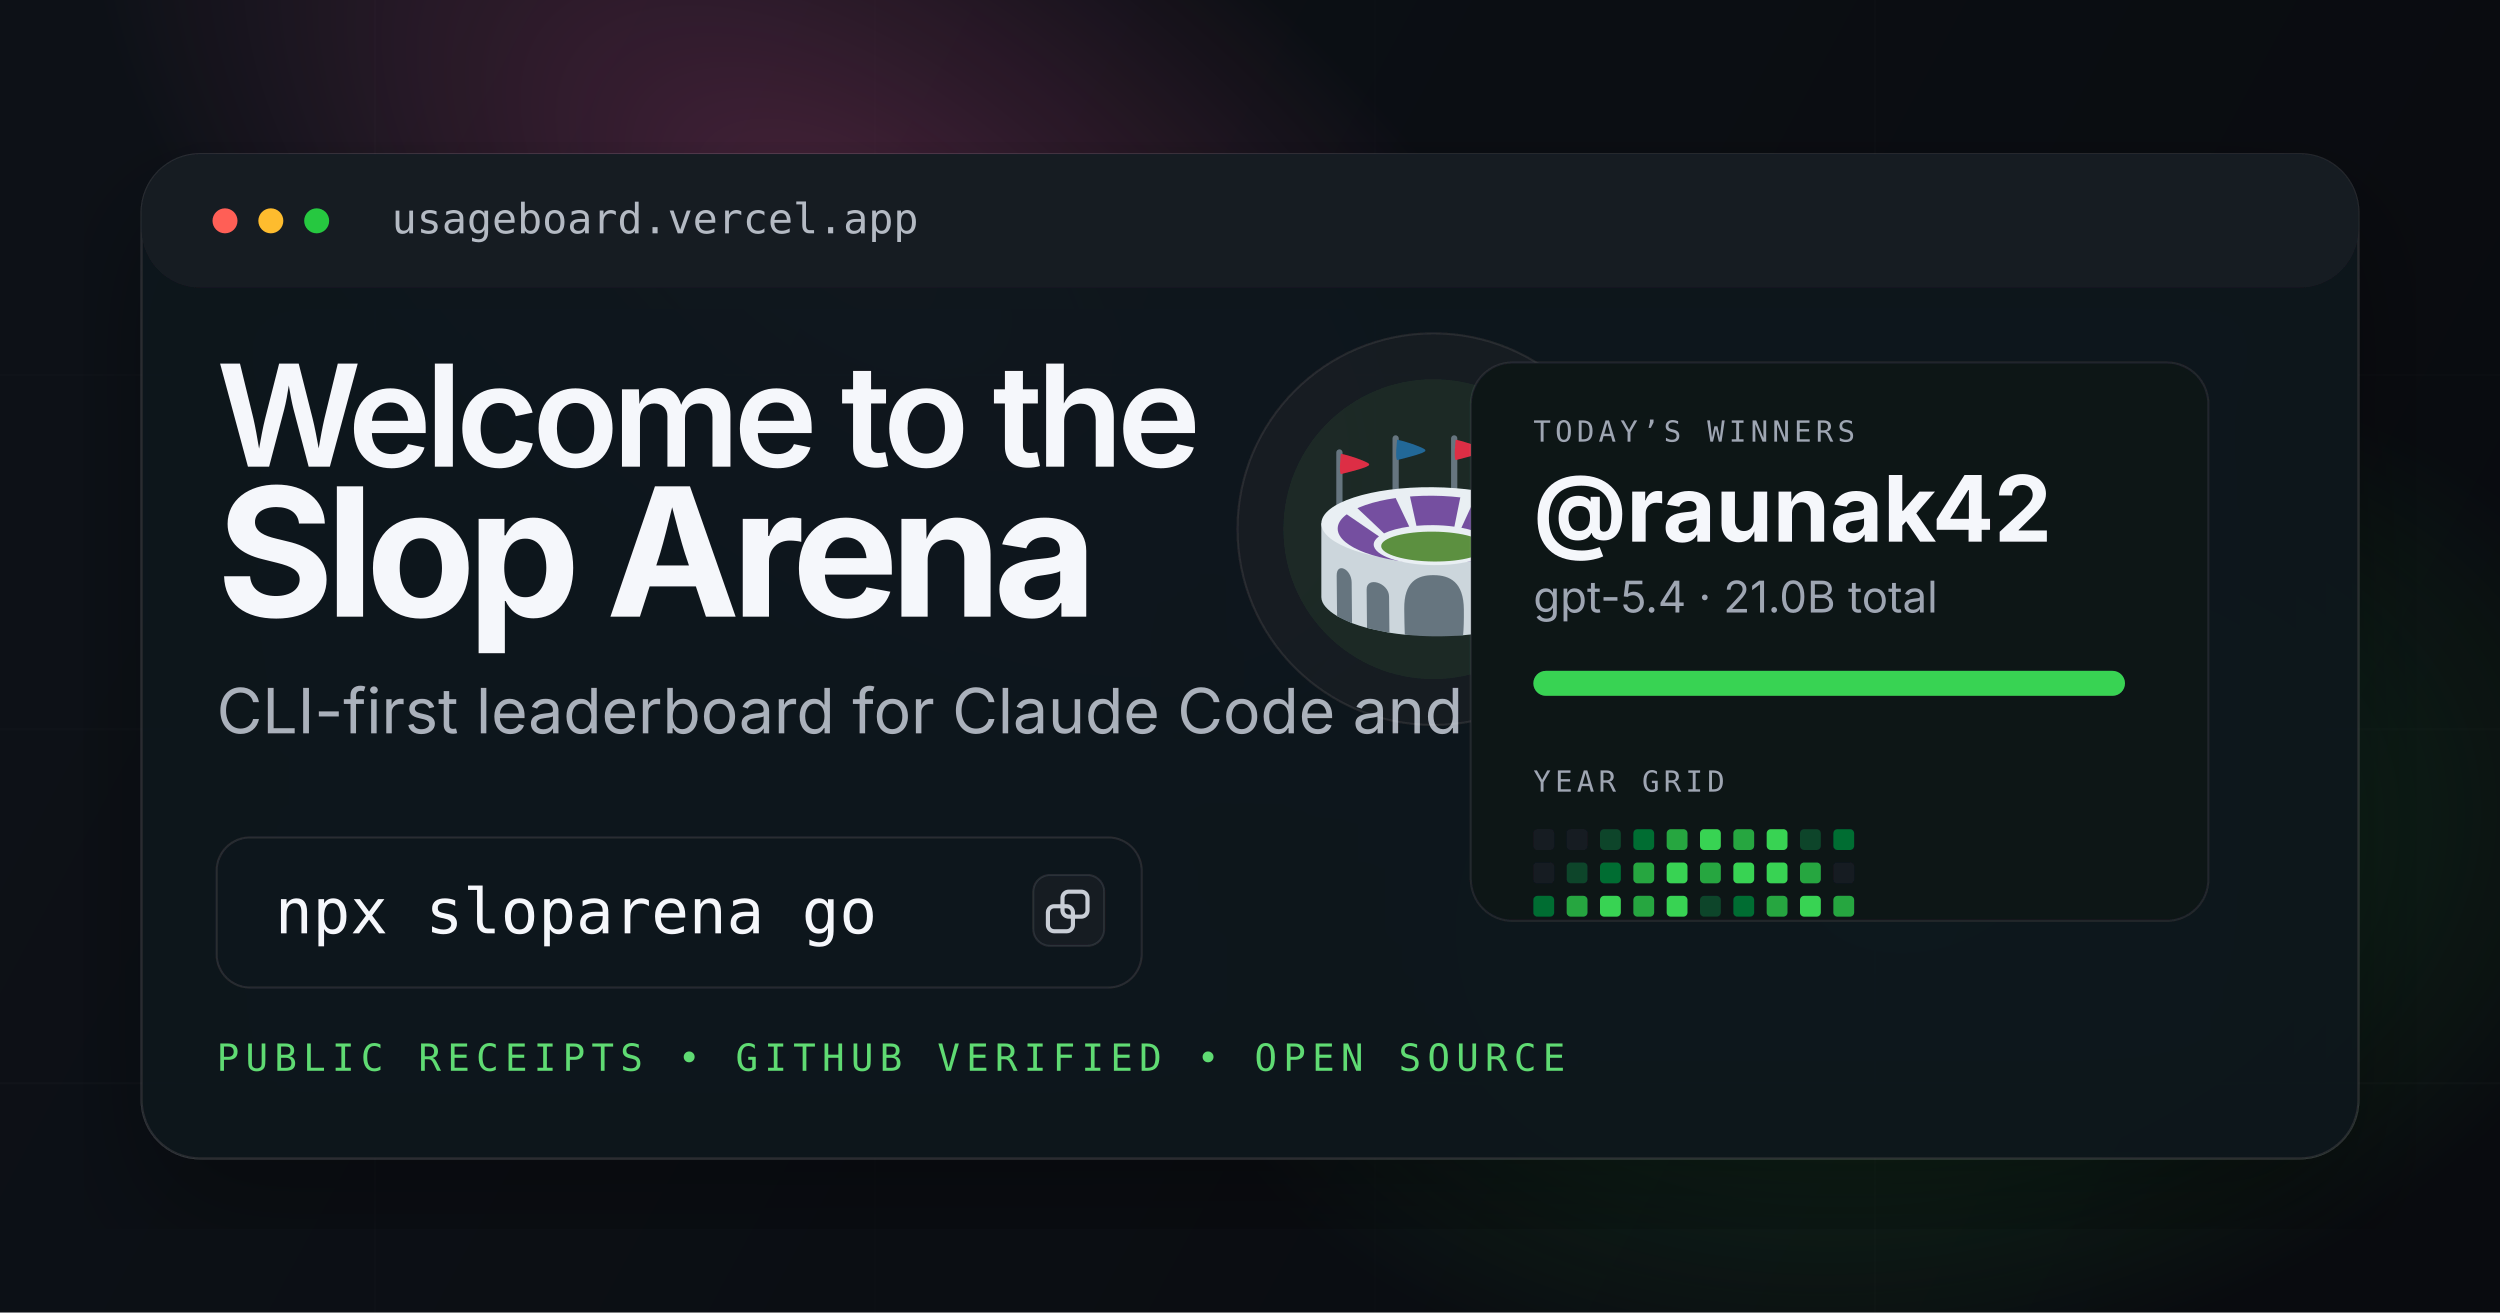
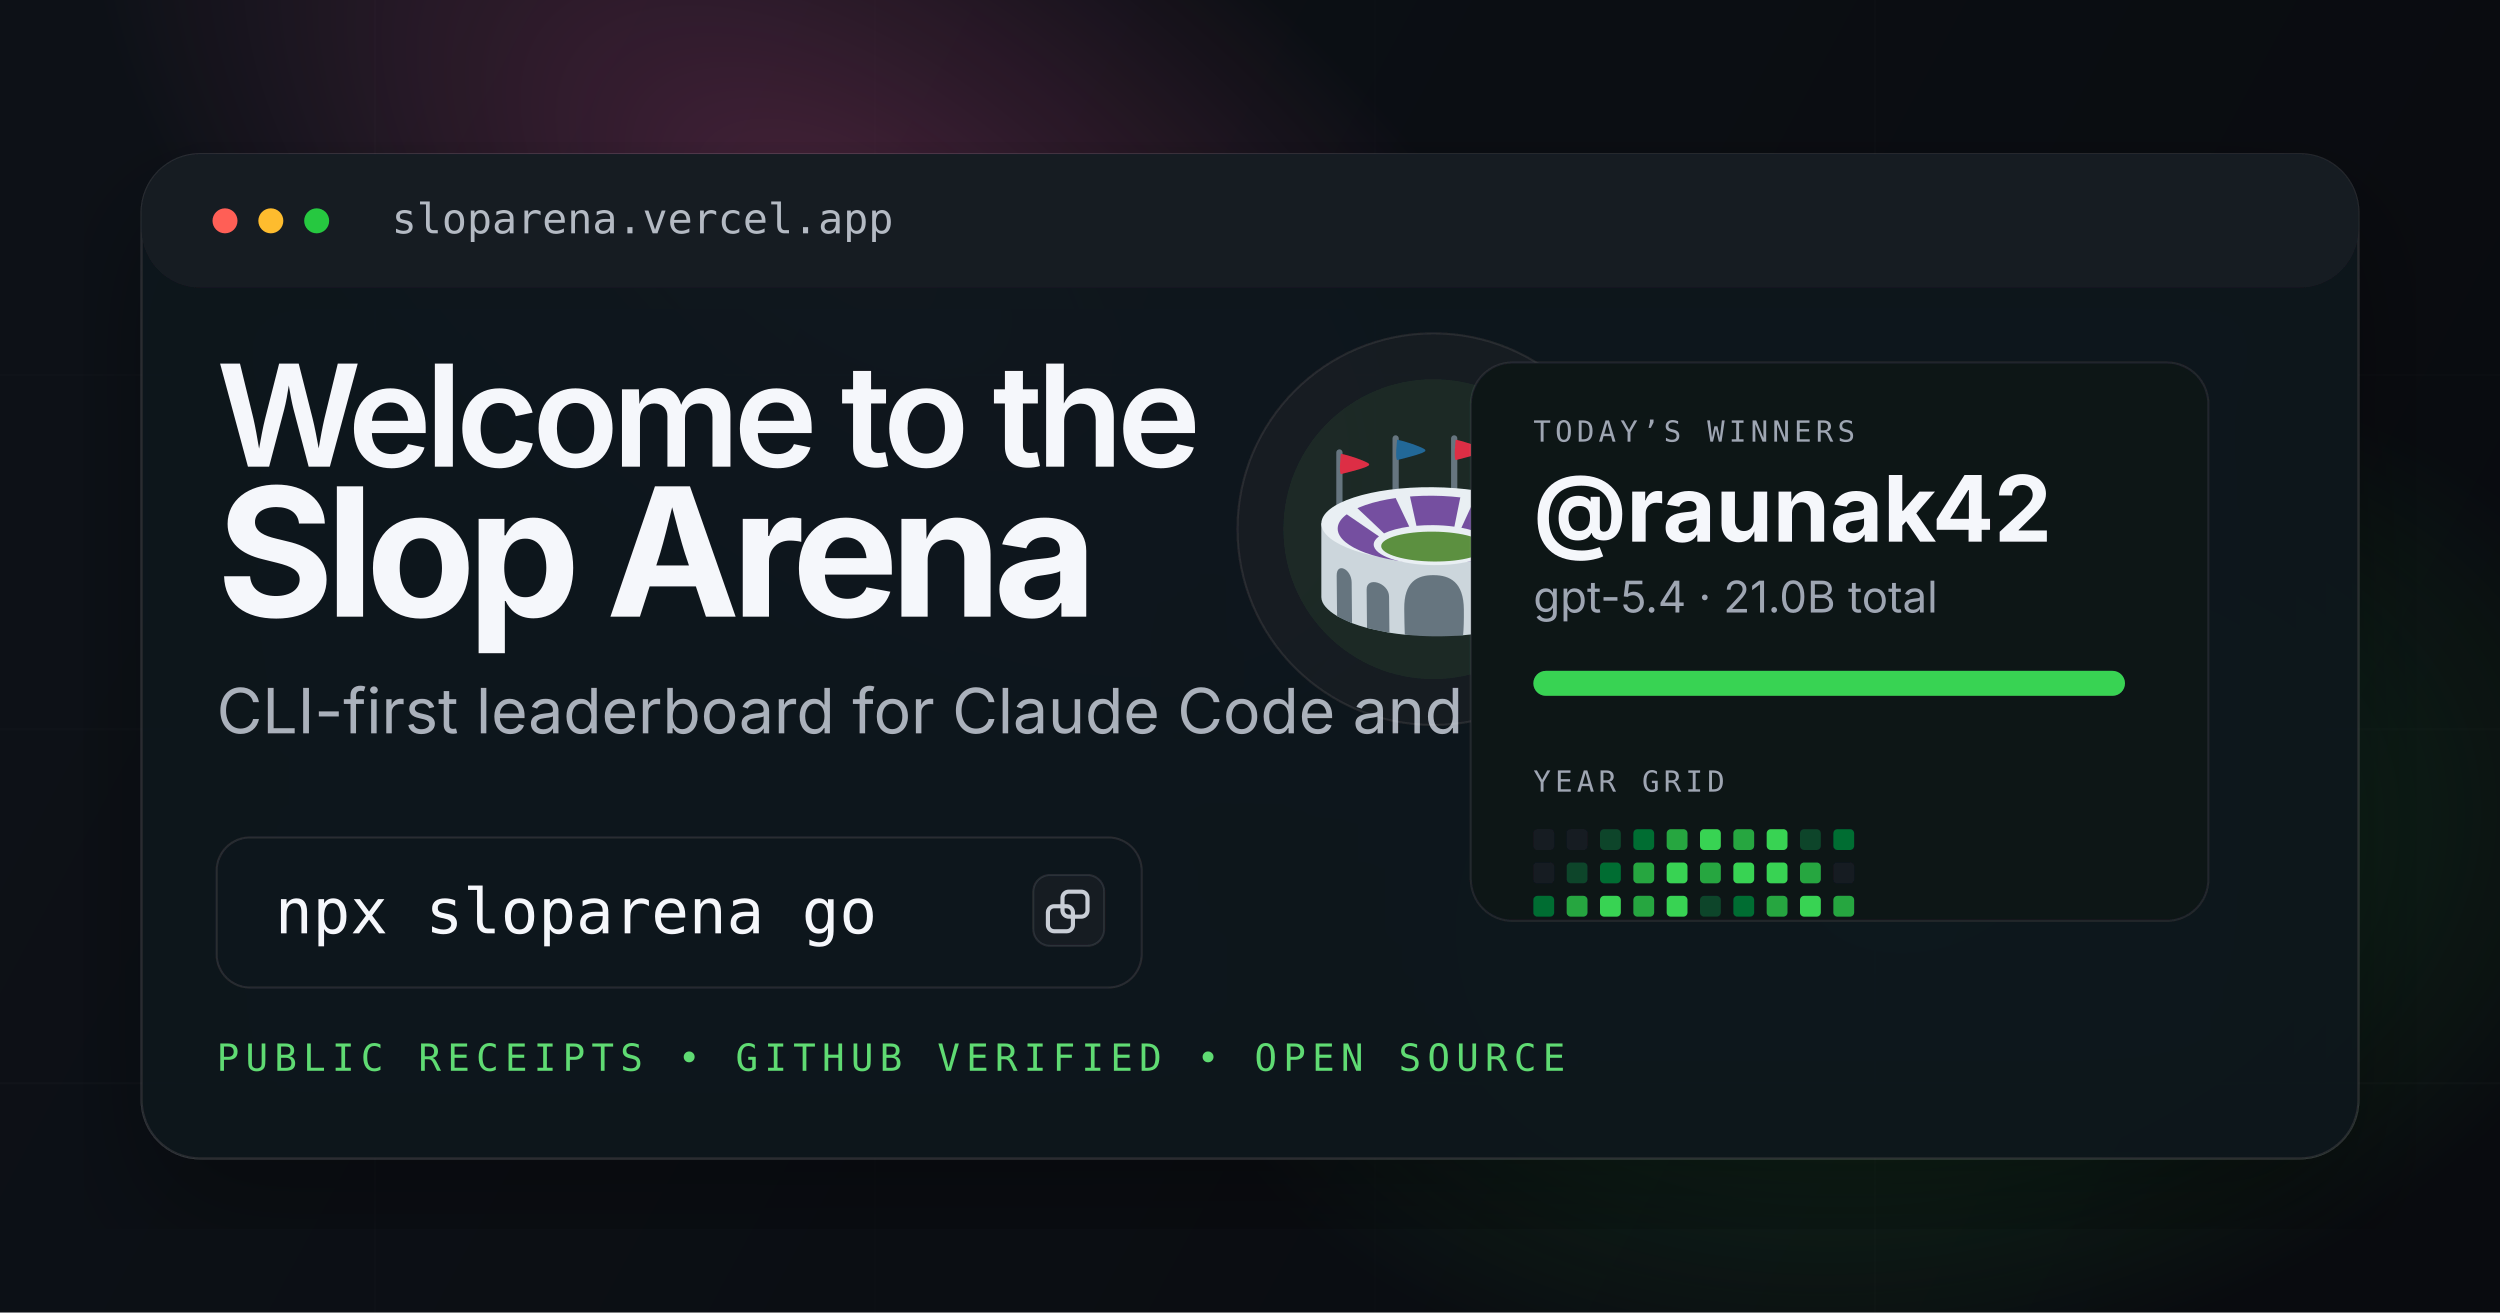
<svg xmlns="http://www.w3.org/2000/svg" width="1200" height="630" viewBox="0 0 1200 630" fill="none">
  <defs>
    <linearGradient id="bg" x1="120" y1="60" x2="1100" y2="590" gradientUnits="userSpaceOnUse">
      <stop stop-color="#0D1117" />
      <stop offset="1" stop-color="#090B0F" />
    </linearGradient>
    <radialGradient id="pink" cx="0" cy="0" r="1" gradientUnits="userSpaceOnUse" gradientTransform="translate(410 120) rotate(35) scale(420 220)">
      <stop stop-color="#FF5CAD" stop-opacity="0.24" />
      <stop offset="1" stop-color="#FF5CAD" stop-opacity="0" />
    </radialGradient>
    <radialGradient id="green" cx="0" cy="0" r="1" gradientUnits="userSpaceOnUse" gradientTransform="translate(920 420) rotate(-12) scale(360 240)">
      <stop stop-color="#39D353" stop-opacity="0.22" />
      <stop offset="1" stop-color="#39D353" stop-opacity="0" />
    </radialGradient>
    <filter id="shadow" x="40" y="40" width="1120" height="550" filterUnits="userSpaceOnUse" color-interpolation-filters="sRGB">
      <feDropShadow dx="0" dy="28" stdDeviation="30" flood-color="#000000" flood-opacity="0.35" />
    </filter>
  </defs>
  <rect width="1200" height="630" fill="url(#bg)" />
  <rect width="1200" height="630" fill="url(#pink)" />
  <rect width="1200" height="630" fill="url(#green)" />
  <g opacity="0.18">
    <path d="M0 520H1200" stroke="#FFFFFF" stroke-opacity="0.08" />
    <path d="M0 350H1200" stroke="#FFFFFF" stroke-opacity="0.05" />
    <path d="M0 180H1200" stroke="#FFFFFF" stroke-opacity="0.04" />
    <path d="M180 0V630" stroke="#FFFFFF" stroke-opacity="0.04" />
    <path d="M420 0V630" stroke="#FFFFFF" stroke-opacity="0.03" />
    <path d="M660 0V630" stroke="#FFFFFF" stroke-opacity="0.03" />
    <path d="M900 0V630" stroke="#FFFFFF" stroke-opacity="0.04" />
  </g>
  <g filter="url(#shadow)">
    <rect x="68" y="74" width="1064" height="482" rx="28" fill="#11161D" fill-opacity="0.92" stroke="#FFFFFF" stroke-opacity="0.10" />
    <rect x="68" y="74" width="1064" height="64" rx="28" fill="#151B23" />
    <circle cx="108" cy="106" r="6" fill="#FF5F57" />
    <circle cx="130" cy="106" r="6" fill="#FEBC2E" />
    <circle cx="152" cy="106" r="6" fill="#28C840" />
-     <text x="188" y="112" fill="#B4BAC3" font-family="ui-monospace, SFMono-Regular, Menlo, monospace" font-size="20">usageboard.vercel.app</text>
+     <text x="188" y="112" fill="#B4BAC3" font-family="ui-monospace, SFMono-Regular, Menlo, monospace" font-size="20">sloparena.vercel.app</text>
    <text x="104" y="224" fill="#F5F7FB" font-family="Inter, Arial, sans-serif" font-size="68" font-weight="600" letter-spacing="-3">Welcome to the</text>
    <text x="104" y="296" fill="#F5F7FB" font-family="Inter, Arial, sans-serif" font-size="86" font-weight="700" letter-spacing="-4">Slop Arena</text>
    <text x="104" y="352" fill="#AAB1BB" font-family="Inter, Arial, sans-serif" font-size="30">CLI-first leaderboard for Claude Code and Codex power users.</text>
    <rect x="104" y="402" width="444" height="72" rx="16" fill="#0F141B" stroke="#FFFFFF" stroke-opacity="0.10" />
    <text x="132" y="448" fill="#F5F7FB" font-family="ui-monospace, SFMono-Regular, Menlo, monospace" font-size="30">npx sloparena go</text>
    <rect x="496" y="420" width="34" height="34" rx="8" fill="#151B23" stroke="#FFFFFF" stroke-opacity="0.10" />
    <rect x="510" y="428" width="12" height="12" rx="3" fill="none" stroke="#C9CED6" stroke-width="2" />
    <rect x="503" y="435" width="12" height="12" rx="3" fill="none" stroke="#C9CED6" stroke-width="2" />
    <text x="104" y="514" fill="#5EDB73" font-family="ui-monospace, SFMono-Regular, Menlo, monospace" font-size="18" letter-spacing="3">PUBLIC RECEIPTS • GITHUB VERIFIED • OPEN SOURCE</text>
    <g transform="translate(594 160)">
      <circle cx="94" cy="94" r="94" fill="#FFFFFF" fill-opacity="0.03" stroke="#FFFFFF" stroke-opacity="0.08" />
      <circle cx="94" cy="94" r="72" fill="#39D353" fill-opacity="0.08" />
      <g transform="translate(40 40) scale(3)">
        <path fill="#CCD6DC" d="M35.858 17.376L.079 17.053v11.821c.011 1.084 1.009 2.12 2.52 3.028l2.396 1.133c.732.278 1.531.534 2.393.766l3.585.762c.791.127 1.615.232 2.46.32l9.328.088a43.678 43.678 0 0 0 2.524-.285l3.57-.707a24.447 24.447 0 0 0 2.378-.73l2.374-1.098c1.507-.893 2.262-1.923 2.251-3.013V17.376z" />
        <path fill="#66757F" d="M22.885 30.848c-.043-4.36-2.19-5.47-4.825-5.493c-2.634-.024-4.759 1.047-4.716 5.407c.016 1.606.046 2.96.089 4.12c1.504.156 3.079.254 4.712.269c1.6.014 3.141-.054 4.616-.18c.097-1.003.142-2.341.124-4.123zM10.917 28.89l.001.107l.003.364l.003.271l.001.065c.001.052 0 .044 0 0l-.001-.065l-.003-.271l-.003-.364l-.001-.107l-.001-.122c-.022-2.18-3.61-3.303-3.589-1.122v.037l.002.204l.002.158l.005.47l.001.067l.051 5.218c1.106.297 2.302.556 3.585.762l-.056-5.753v.081zm17.878-.992l.005.506v.027l.003.27c.001.118.001.15 0 0l-.003-.27v-.027l-.005-.506l-.001-.058c-.022-2.18-3.589-1.123-3.567 1.057v.036l.057 5.753a34.49 34.49 0 0 0 3.57-.707l-.06-6.1l.001.019zM4.931 26.534c-.022-2.18-2.417-3.292-2.396-1.112v.041l.063 6.439c.676.406 1.483.785 2.396 1.133l-.052-5.321c.003.208.006.582-.011-1.18zm26.237.237l.012 1.137v-.047v.047l.053 5.34c.906-.334 1.705-.701 2.374-1.098l-.064-6.448c-.021-2.18-2.396-1.111-2.375 1.069zM2.972 5.225a.5.5 0 0 0-.5.5v12.37a.5.5 0 0 0 1 0V5.725c0-.277-.223-.5-.5-.5z" />
        <path fill="#DD2F45" d="M3.207 5.936c1.478.269 3.682 1.102 4.246 1.424c.564.322.215.484-.322.725c-.538.242-3.441 1.021-3.87 1.102c-.431.082-.054-3.251-.054-3.251z" />
        <path fill="#66757F" d="M11.969 2.976a.5.5 0 0 0-.5.5v12.37a.5.5 0 0 0 1 0V3.476a.5.5 0 0 0-.5-.5z" />
        <path fill="#226798" d="M12.203 3.687c1.478.269 3.682 1.102 4.247 1.425c.564.322.215.484-.322.725c-.538.242-3.44 1.021-3.87 1.102c-.432.081-.055-3.252-.055-3.252z" />
        <path fill="#66757F" d="M21.339 2.976a.5.5 0 0 0-.5.5v12.37a.5.5 0 0 0 1 0V3.476a.5.5 0 0 0-.5-.5z" />
        <path fill="#DD2F45" d="M21.574 3.687c1.478.269 3.681 1.102 4.246 1.425c.564.322.215.484-.322.725c-.537.242-3.44 1.021-3.871 1.102c-.431.081-.053-3.252-.053-3.252z" />
        <path fill="#66757F" d="M30.335 5.225a.5.5 0 0 0-.5.5v12.37a.5.5 0 0 0 1 0V5.725a.5.5 0 0 0-.5-.5z" />
        <path fill="#226798" d="M30.57 5.936c1.478.269 3.681 1.102 4.246 1.425c.564.322.215.484-.322.725c-.537.242-3.44 1.021-3.871 1.102c-.43.081-.053-3.252-.053-3.252z" />
        <path fill="#E9EFF3" d="M35.858 17.444c.033 3.312-7.949 5.924-17.829 5.835C8.148 23.19.112 20.431.08 17.121c-.033-3.312 7.95-5.924 17.83-5.835c9.879.09 17.915 2.847 17.948 6.158z" />
        <path fill="#7450A0" d="M33.257 18.209c.029 2.995-6.788 5.361-15.226 5.286c-8.44-.077-15.305-2.567-15.334-5.562c-.029-2.994 6.787-5.36 15.227-5.284c8.437.077 15.304 2.566 15.333 5.56z" />
        <path fill="#E9EFF3" d="M26.766 19.378l5.83-3.939l-1.8-1.106s-3.63 3.394-4.822 4.548c-.876-.455-2.073-.837-3.486-1.104l2.439-5.303l-2.463-.294l-1.094 5.419a26.979 26.979 0 0 0-3.401-.244a27.665 27.665 0 0 0-2.671.106l-1.183-5.357l-2.457.251l2.491 5.235c-1.64.226-3.037.604-4.036 1.085c-1.271-1.227-4.847-4.573-4.847-4.573l-1.778 1.074l5.814 3.98c-.541.397-.847.84-.843 1.311c.018 1.766 4.303 3.237 9.573 3.285c5.268.048 9.527-1.346 9.51-3.113c-.004-.445-.281-.872-.776-1.261z" />
        <path fill="#5C903F" d="M26.427 20.862c.013 1.321-3.732 2.357-8.363 2.315c-4.631-.042-8.396-1.146-8.409-2.467c-.013-1.32 3.731-2.356 8.362-2.314c4.63.041 8.396 1.146 8.41 2.466z" />
      </g>
    </g>
    <rect x="706" y="174" width="354" height="268" rx="20" fill="#0E1319" stroke="#FFFFFF" stroke-opacity="0.08" />
    <text x="736" y="212" fill="#9EA6B2" font-family="ui-monospace, SFMono-Regular, Menlo, monospace" font-size="14" letter-spacing="2">TODAY’S WINNERS</text>
    <text x="736" y="260" fill="#F5F7FB" font-family="Inter, Arial, sans-serif" font-size="44" font-weight="650">@raunak42</text>
    <text x="736" y="294" fill="#9EA6B2" font-family="Inter, Arial, sans-serif" font-size="21">gpt-5.4 · 21.0B total</text>
    <rect x="736" y="322" width="284" height="12" rx="6" fill="#20262D" />
    <rect x="736" y="322" width="284" height="12" rx="6" fill="#39D353" />
    <text x="736" y="380" fill="#9EA6B2" font-family="ui-monospace, SFMono-Regular, Menlo, monospace" font-size="14" letter-spacing="2">YEAR GRID</text>
    <g transform="translate(736 398)">
      <rect x="0" y="0" width="10" height="10" rx="2" fill="#161B22" />
      <rect x="16" y="0" width="10" height="10" rx="2" fill="#161B22" />
      <rect x="32" y="0" width="10" height="10" rx="2" fill="#0E4429" />
      <rect x="48" y="0" width="10" height="10" rx="2" fill="#006D32" />
      <rect x="64" y="0" width="10" height="10" rx="2" fill="#26A641" />
      <rect x="80" y="0" width="10" height="10" rx="2" fill="#39D353" />
      <rect x="96" y="0" width="10" height="10" rx="2" fill="#26A641" />
      <rect x="112" y="0" width="10" height="10" rx="2" fill="#39D353" />
      <rect x="128" y="0" width="10" height="10" rx="2" fill="#0E4429" />
      <rect x="144" y="0" width="10" height="10" rx="2" fill="#006D32" />
      <rect x="0" y="16" width="10" height="10" rx="2" fill="#161B22" />
      <rect x="16" y="16" width="10" height="10" rx="2" fill="#0E4429" />
      <rect x="32" y="16" width="10" height="10" rx="2" fill="#006D32" />
      <rect x="48" y="16" width="10" height="10" rx="2" fill="#26A641" />
      <rect x="64" y="16" width="10" height="10" rx="2" fill="#39D353" />
      <rect x="80" y="16" width="10" height="10" rx="2" fill="#26A641" />
      <rect x="96" y="16" width="10" height="10" rx="2" fill="#39D353" />
      <rect x="112" y="16" width="10" height="10" rx="2" fill="#39D353" />
      <rect x="128" y="16" width="10" height="10" rx="2" fill="#26A641" />
      <rect x="144" y="16" width="10" height="10" rx="2" fill="#161B22" />
      <rect x="0" y="32" width="10" height="10" rx="2" fill="#006D32" />
      <rect x="16" y="32" width="10" height="10" rx="2" fill="#26A641" />
      <rect x="32" y="32" width="10" height="10" rx="2" fill="#39D353" />
      <rect x="48" y="32" width="10" height="10" rx="2" fill="#26A641" />
      <rect x="64" y="32" width="10" height="10" rx="2" fill="#39D353" />
      <rect x="80" y="32" width="10" height="10" rx="2" fill="#0E4429" />
      <rect x="96" y="32" width="10" height="10" rx="2" fill="#006D32" />
      <rect x="112" y="32" width="10" height="10" rx="2" fill="#26A641" />
      <rect x="128" y="32" width="10" height="10" rx="2" fill="#39D353" />
      <rect x="144" y="32" width="10" height="10" rx="2" fill="#26A641" />
    </g>
  </g>
</svg>
